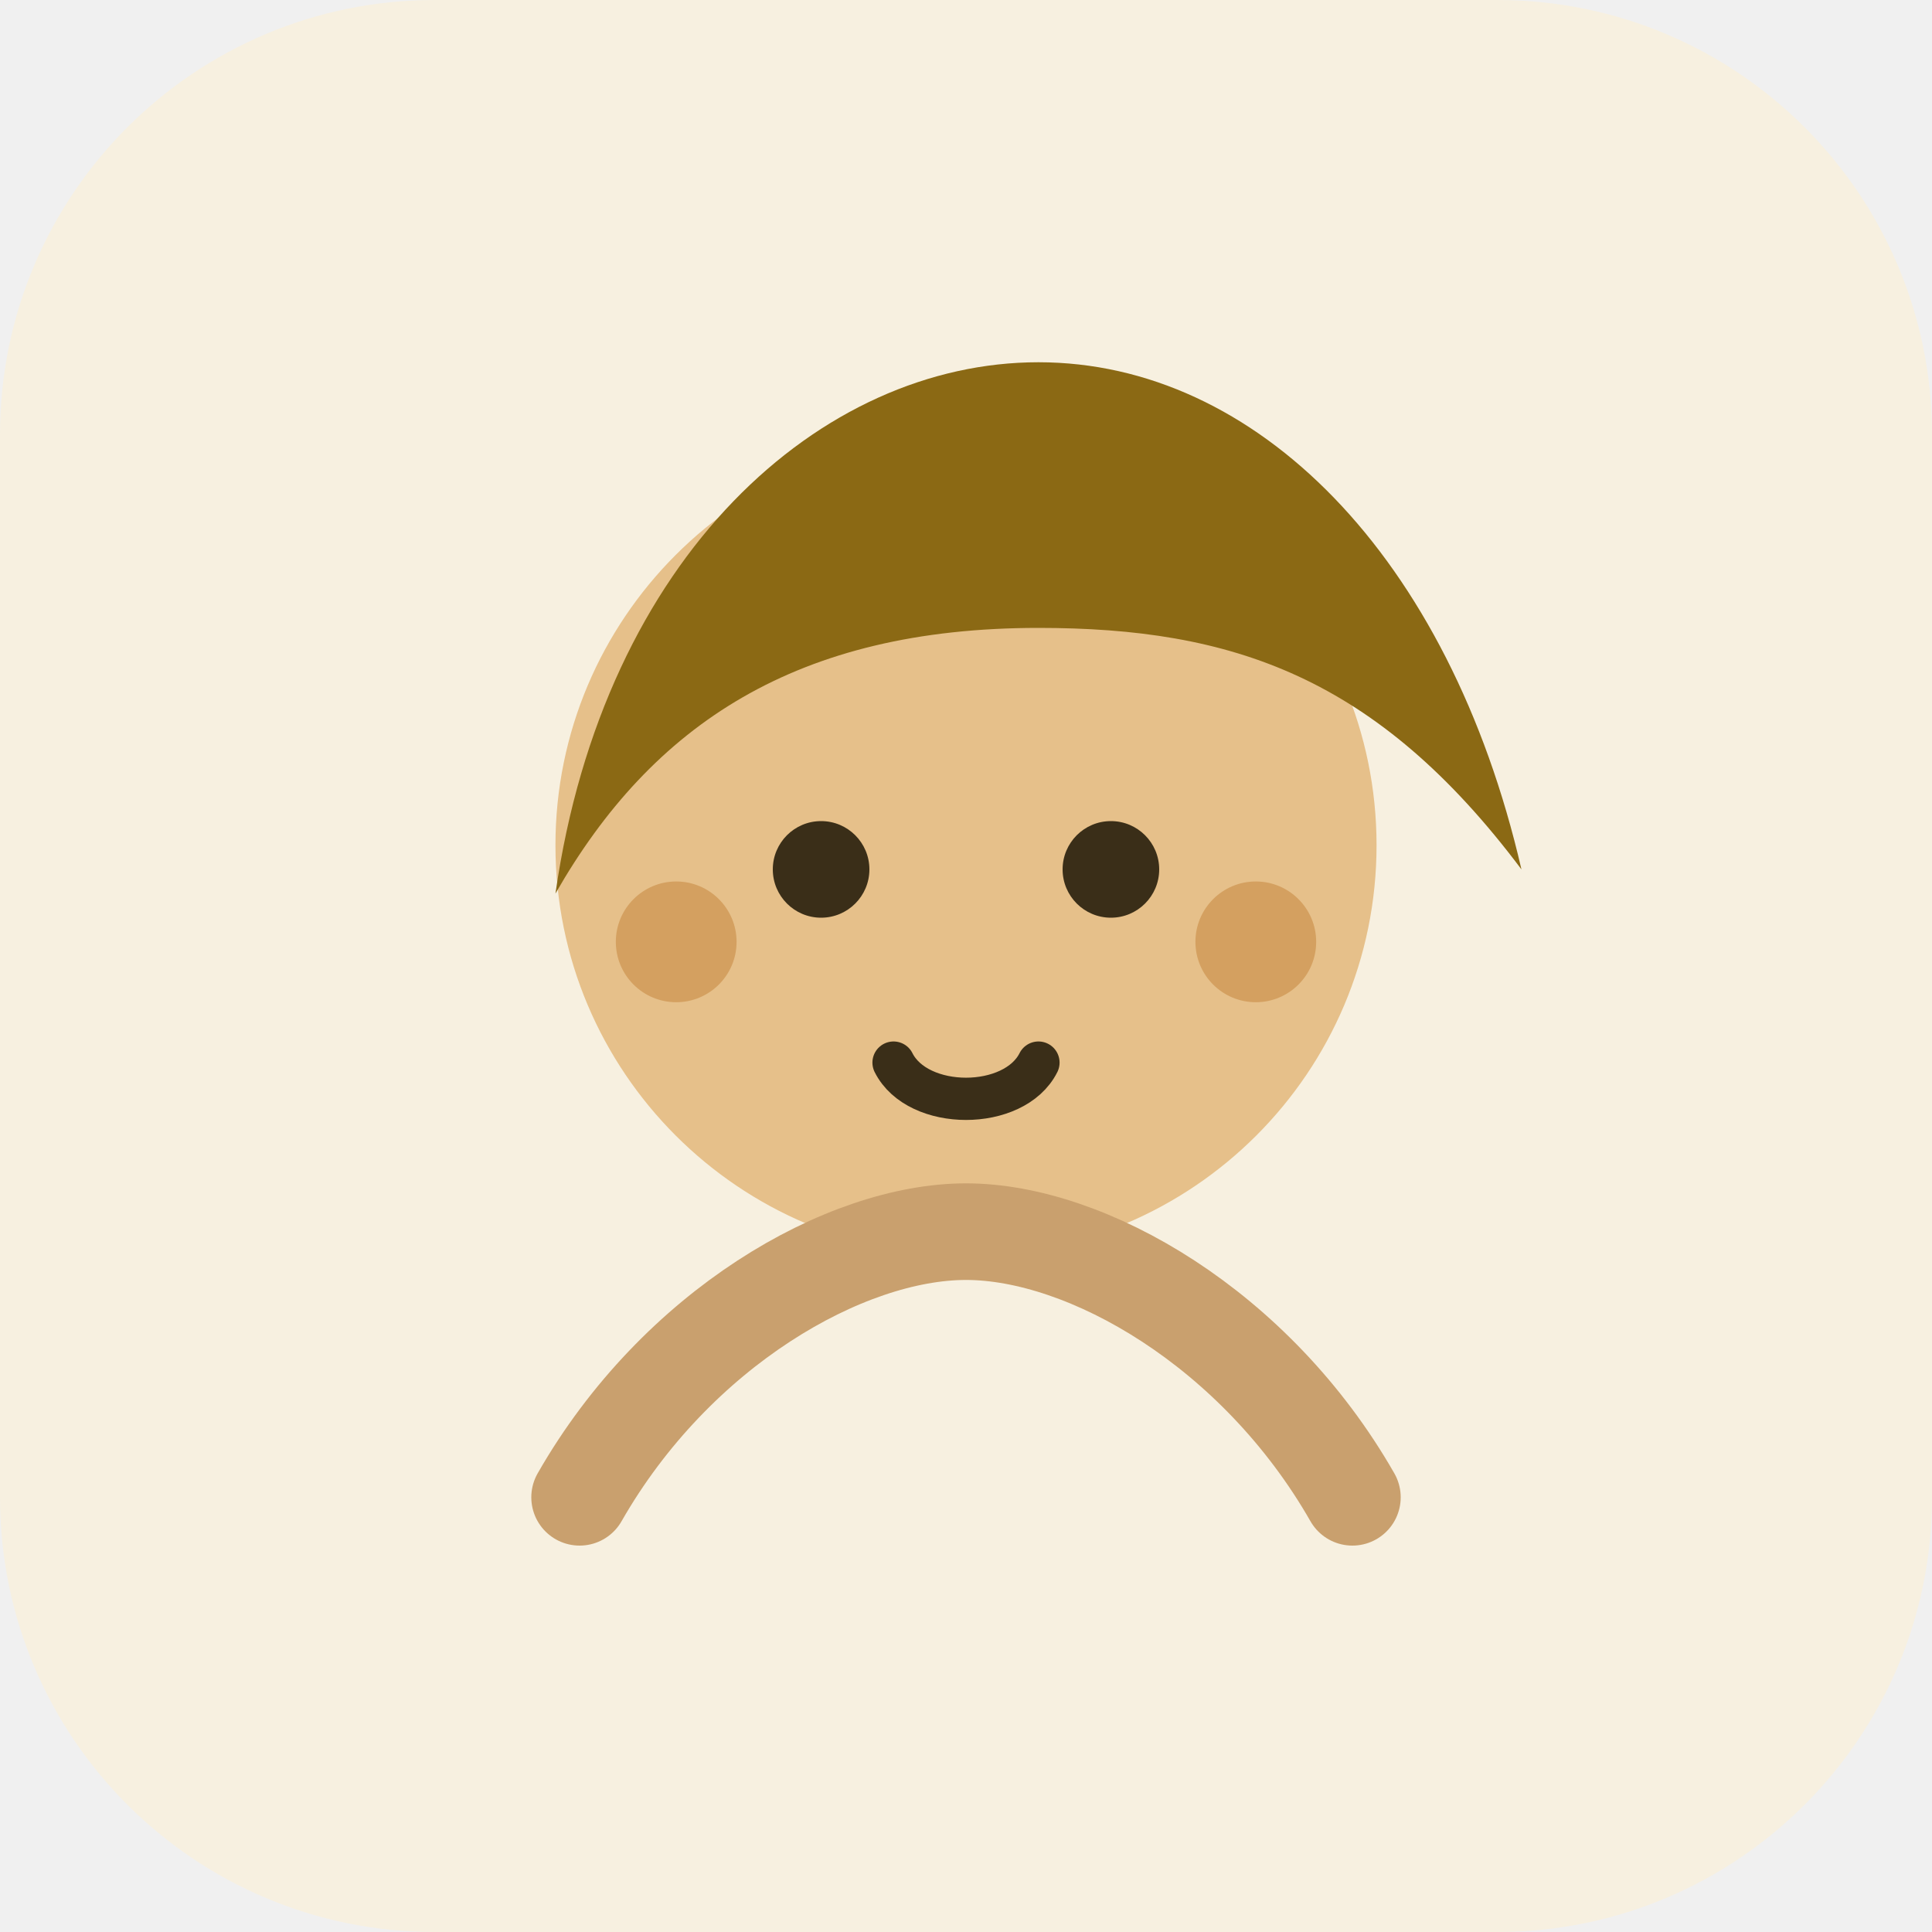
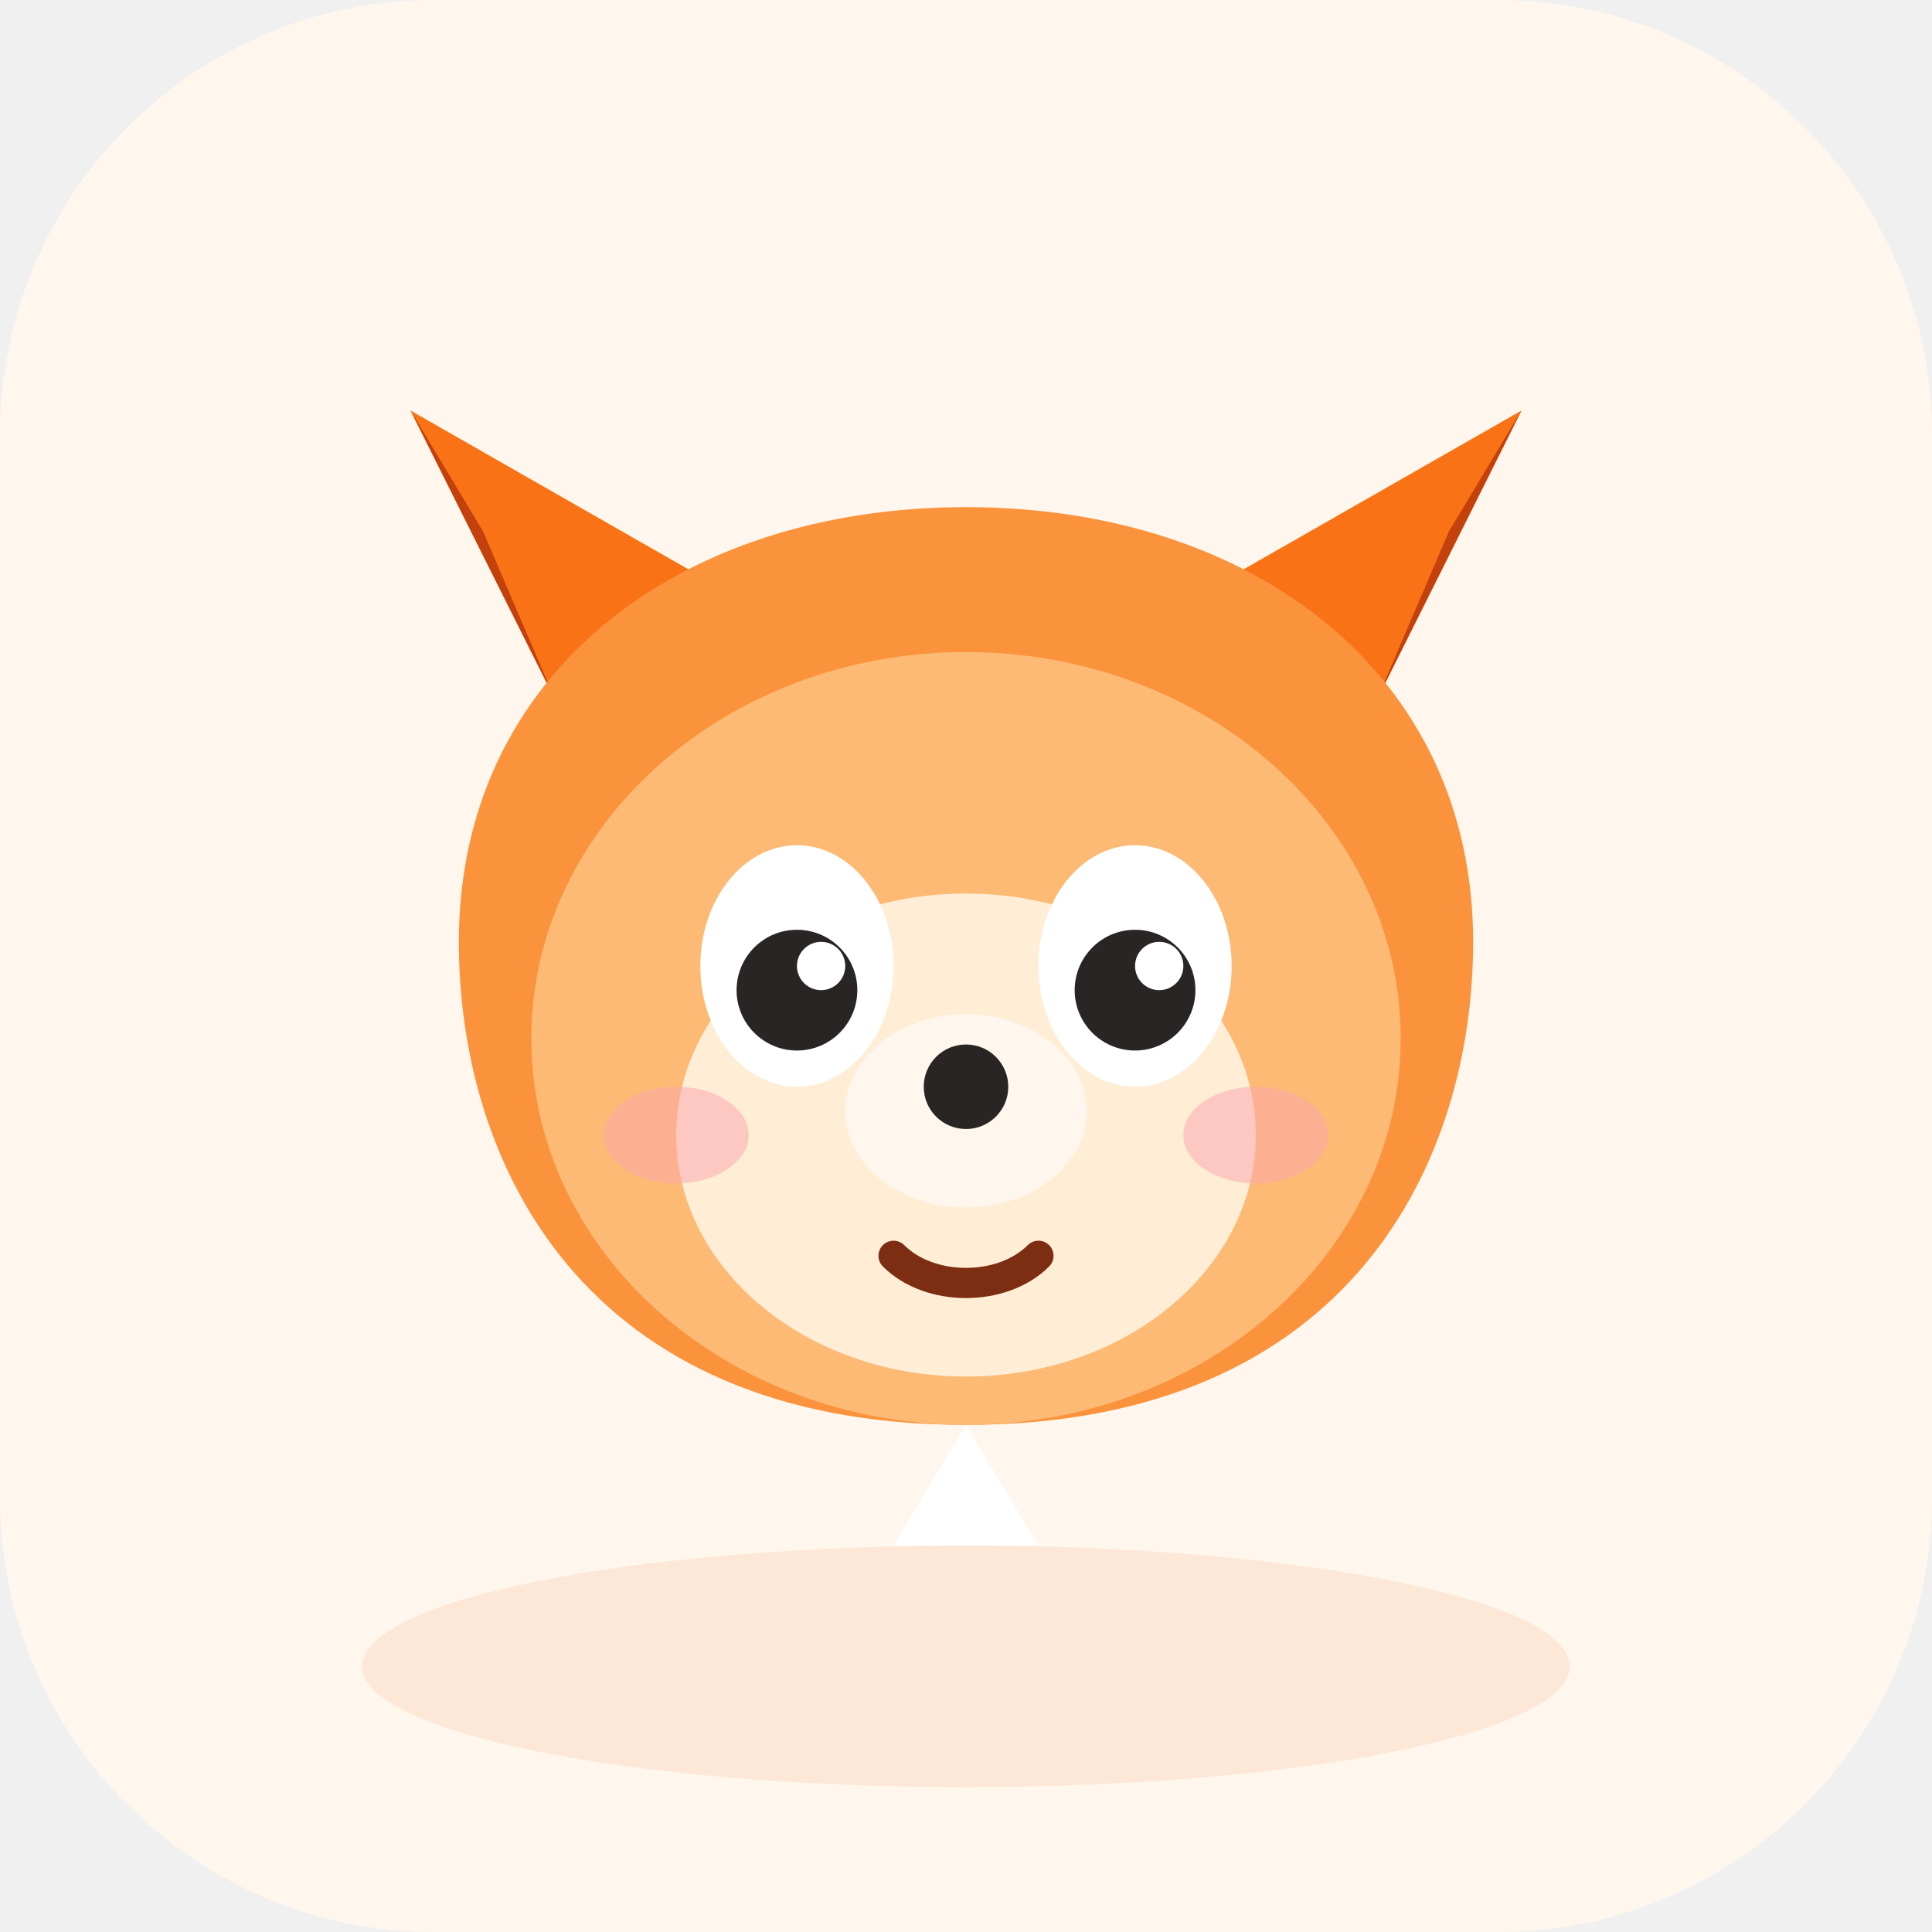
<svg xmlns="http://www.w3.org/2000/svg" width="160" height="160" viewBox="0 0 160 160" fill="none">
-   <rect width="160" height="160" rx="36" fill="#F7F0E0" />
-   <circle cx="80" cy="70" r="34" fill="#E6C08A" />
-   <path d="M46 74c4-28 22-44 40-44s34 16 40 42c-12-16-24-20-40-20-20 0-32 8-40 22z" fill="#8B6914" />
-   <circle cx="56" cy="78" r="5" fill="#D4A060" />
-   <circle cx="104" cy="78" r="5" fill="#D4A060" />
-   <path d="M48 124c8-14 22-22 32-22s24 8 32 22" stroke="#C9A06E" stroke-width="8" stroke-linecap="round" />
-   <circle cx="68" cy="72" r="4" fill="#3A2E18" />
-   <circle cx="92" cy="72" r="4" fill="#3A2E18" />
-   <path d="M74 88c2 4 10 4 12 0" stroke="#3A2E18" stroke-width="3.5" stroke-linecap="round" />
+   <rect width="160" height="160" rx="36" fill="#FFF7ED" />
+   <ellipse cx="80" cy="138" rx="50" ry="10" fill="#EA580C" fill-opacity="0.1" />
+   <path d="M46 58L34 34L62 50" fill="#F97316" />
+   <path d="M114 58L126 34L98 50" fill="#F97316" />
+   <path d="M34 34L46 58L40 44" fill="#C2410C" />
+   <path d="M126 34L114 58L120 44" fill="#C2410C" />
+   <path d="M80 118C48 118 38 96 38 78C38 56 56 42 80 42C104 42 122 56 122 78C122 96 112 118 80 118Z" fill="#FB923C" />
+   <ellipse cx="80" cy="86" rx="36" ry="32" fill="#FDBA74" />
+   <ellipse cx="80" cy="94" rx="24" ry="20" fill="#FFEDD5" />
+   <ellipse cx="66" cy="80" rx="8" ry="10" fill="#FFF" />
+   <ellipse cx="94" cy="80" rx="8" ry="10" fill="#FFF" />
+   <circle cx="66" cy="82" r="5" fill="#292524" />
+   <circle cx="94" cy="82" r="5" fill="#292524" />
+   <circle cx="68" cy="80" r="2" fill="#FFF" />
+   <circle cx="96" cy="80" r="2" fill="#FFF" />
+   <ellipse cx="56" cy="94" rx="6" ry="4" fill="#FDA4AF" fill-opacity="0.5" />
+   <ellipse cx="104" cy="94" rx="6" ry="4" fill="#FDA4AF" fill-opacity="0.5" />
+   <ellipse cx="80" cy="92" rx="10" ry="8" fill="#FFF7ED" />
+   <circle cx="80" cy="90" r="3.5" fill="#292524" />
+   <path d="M74 104C77 107 83 107 86 104" stroke="#7C2D12" stroke-width="2.5" stroke-linecap="round" />
+   <path d="M80 118L74 128H86L80 118Z" fill="#FFF" />
</svg>
